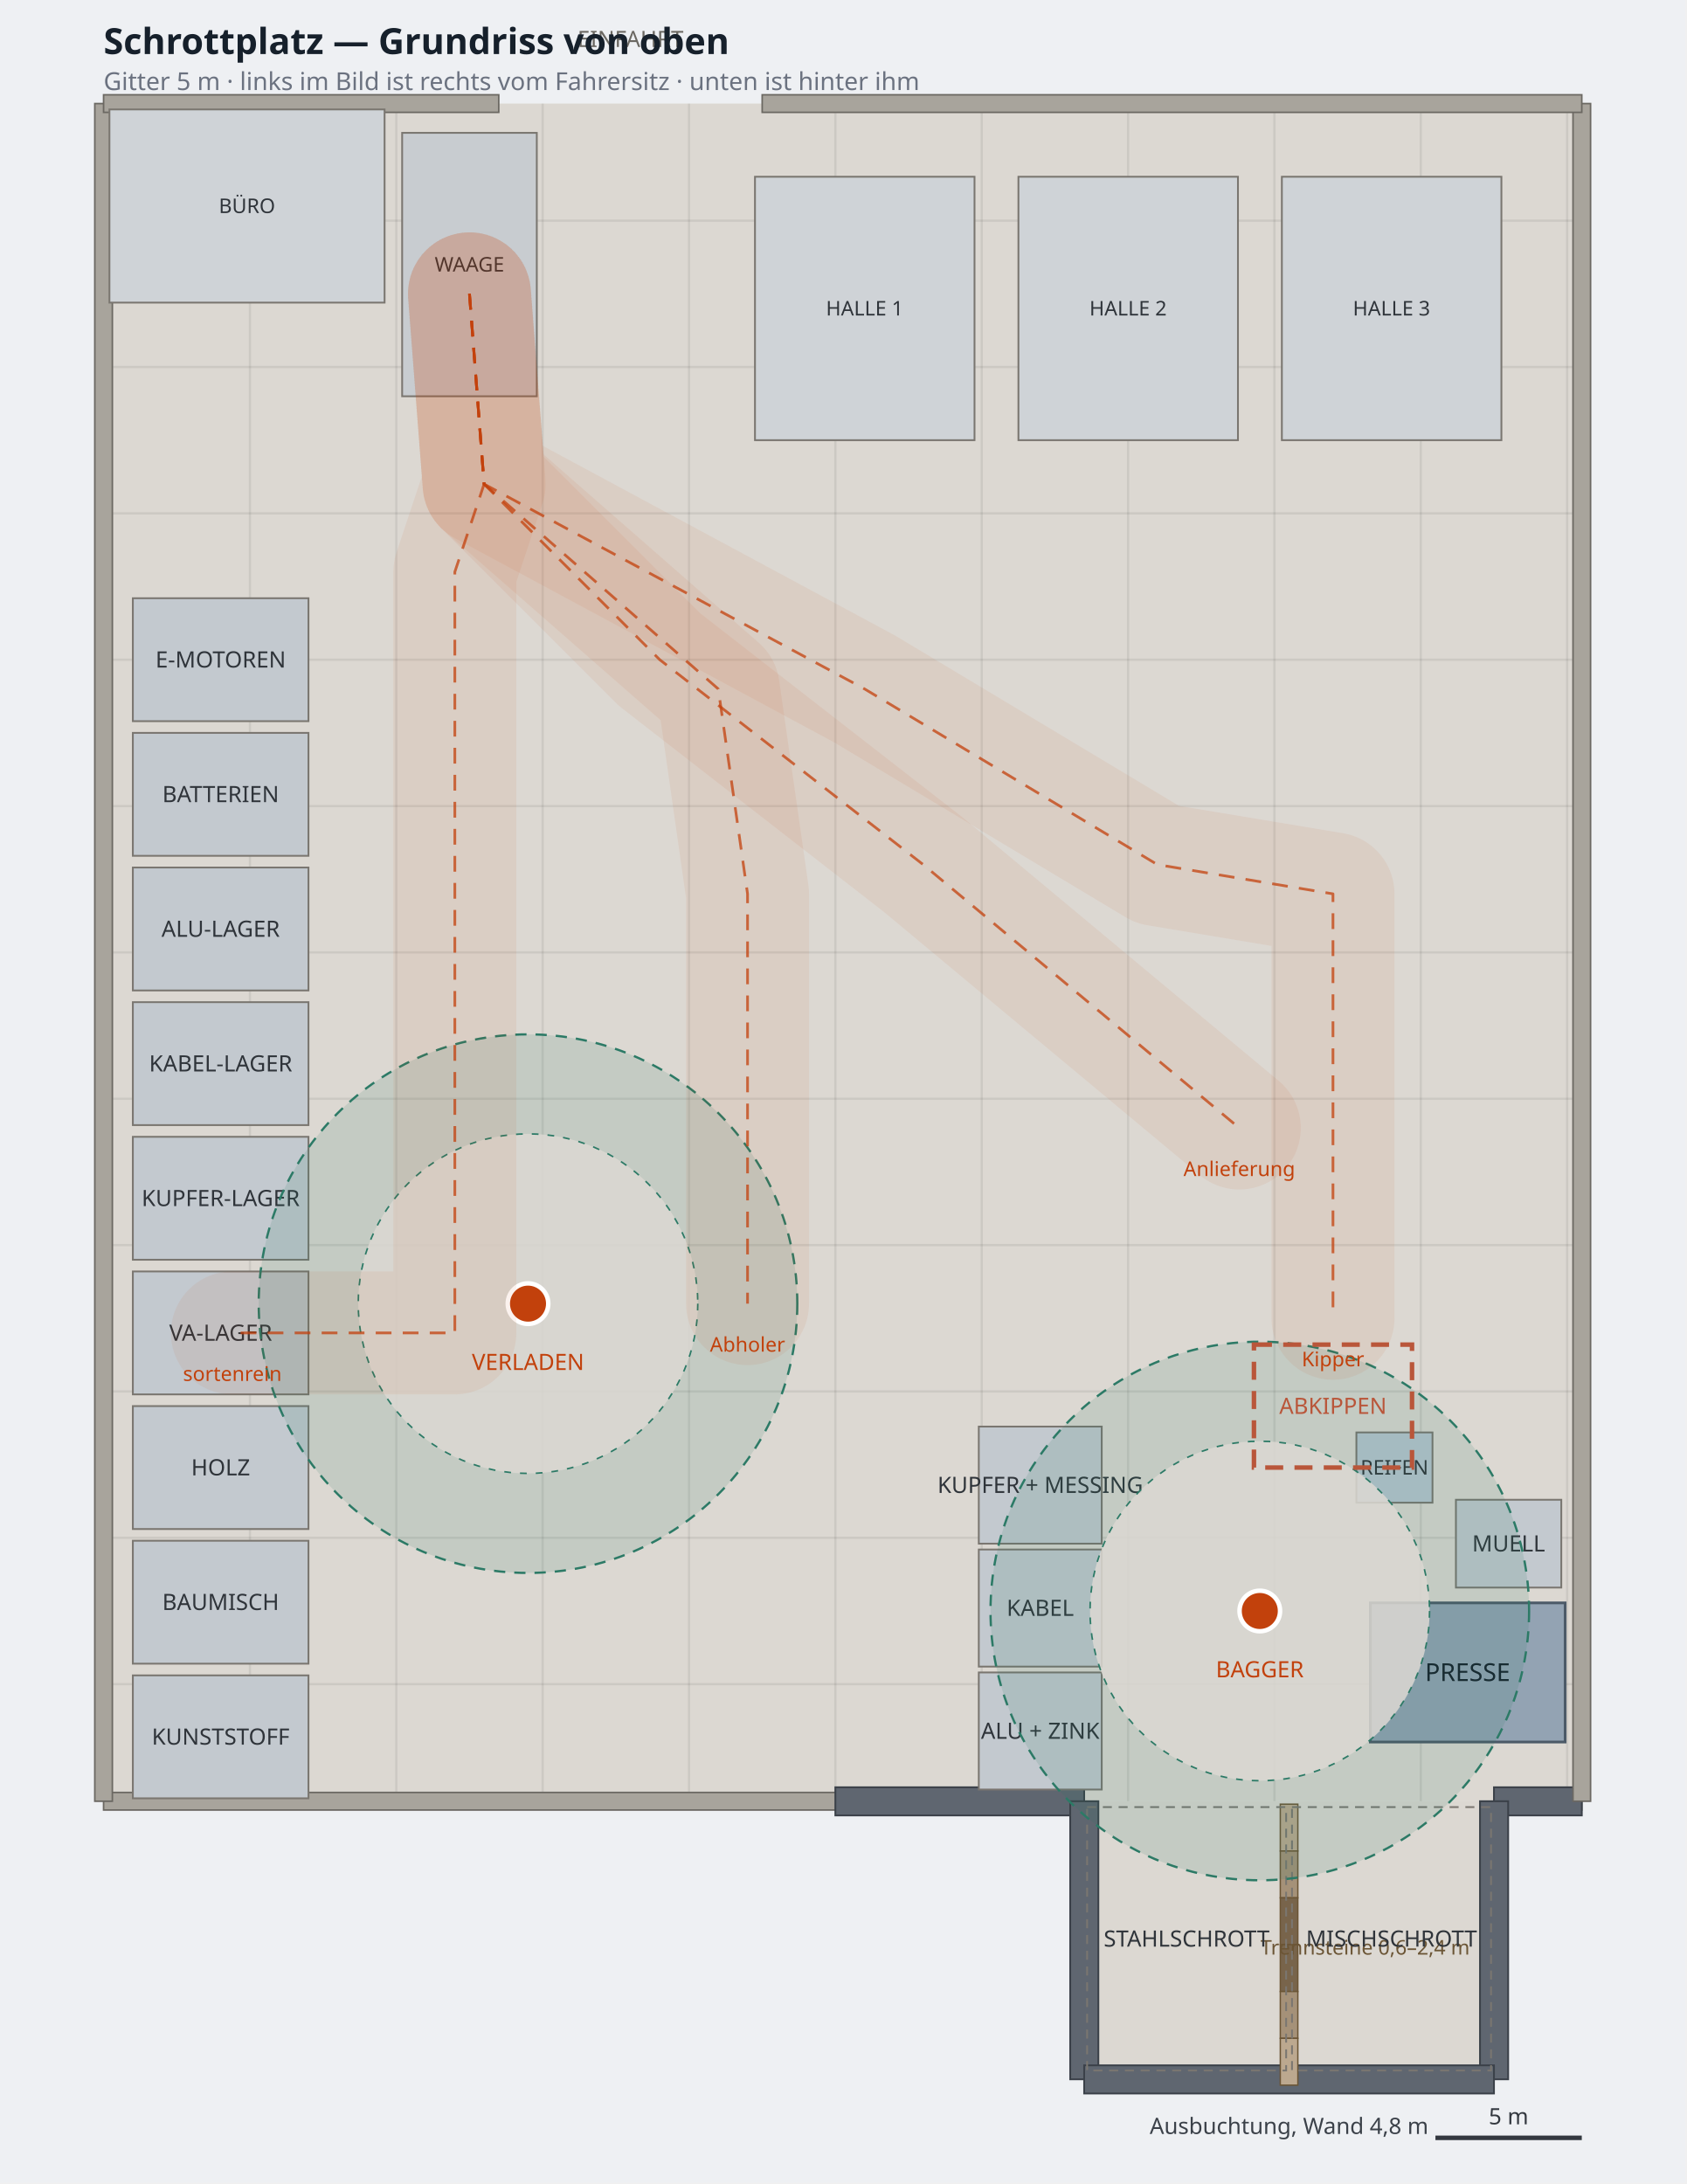
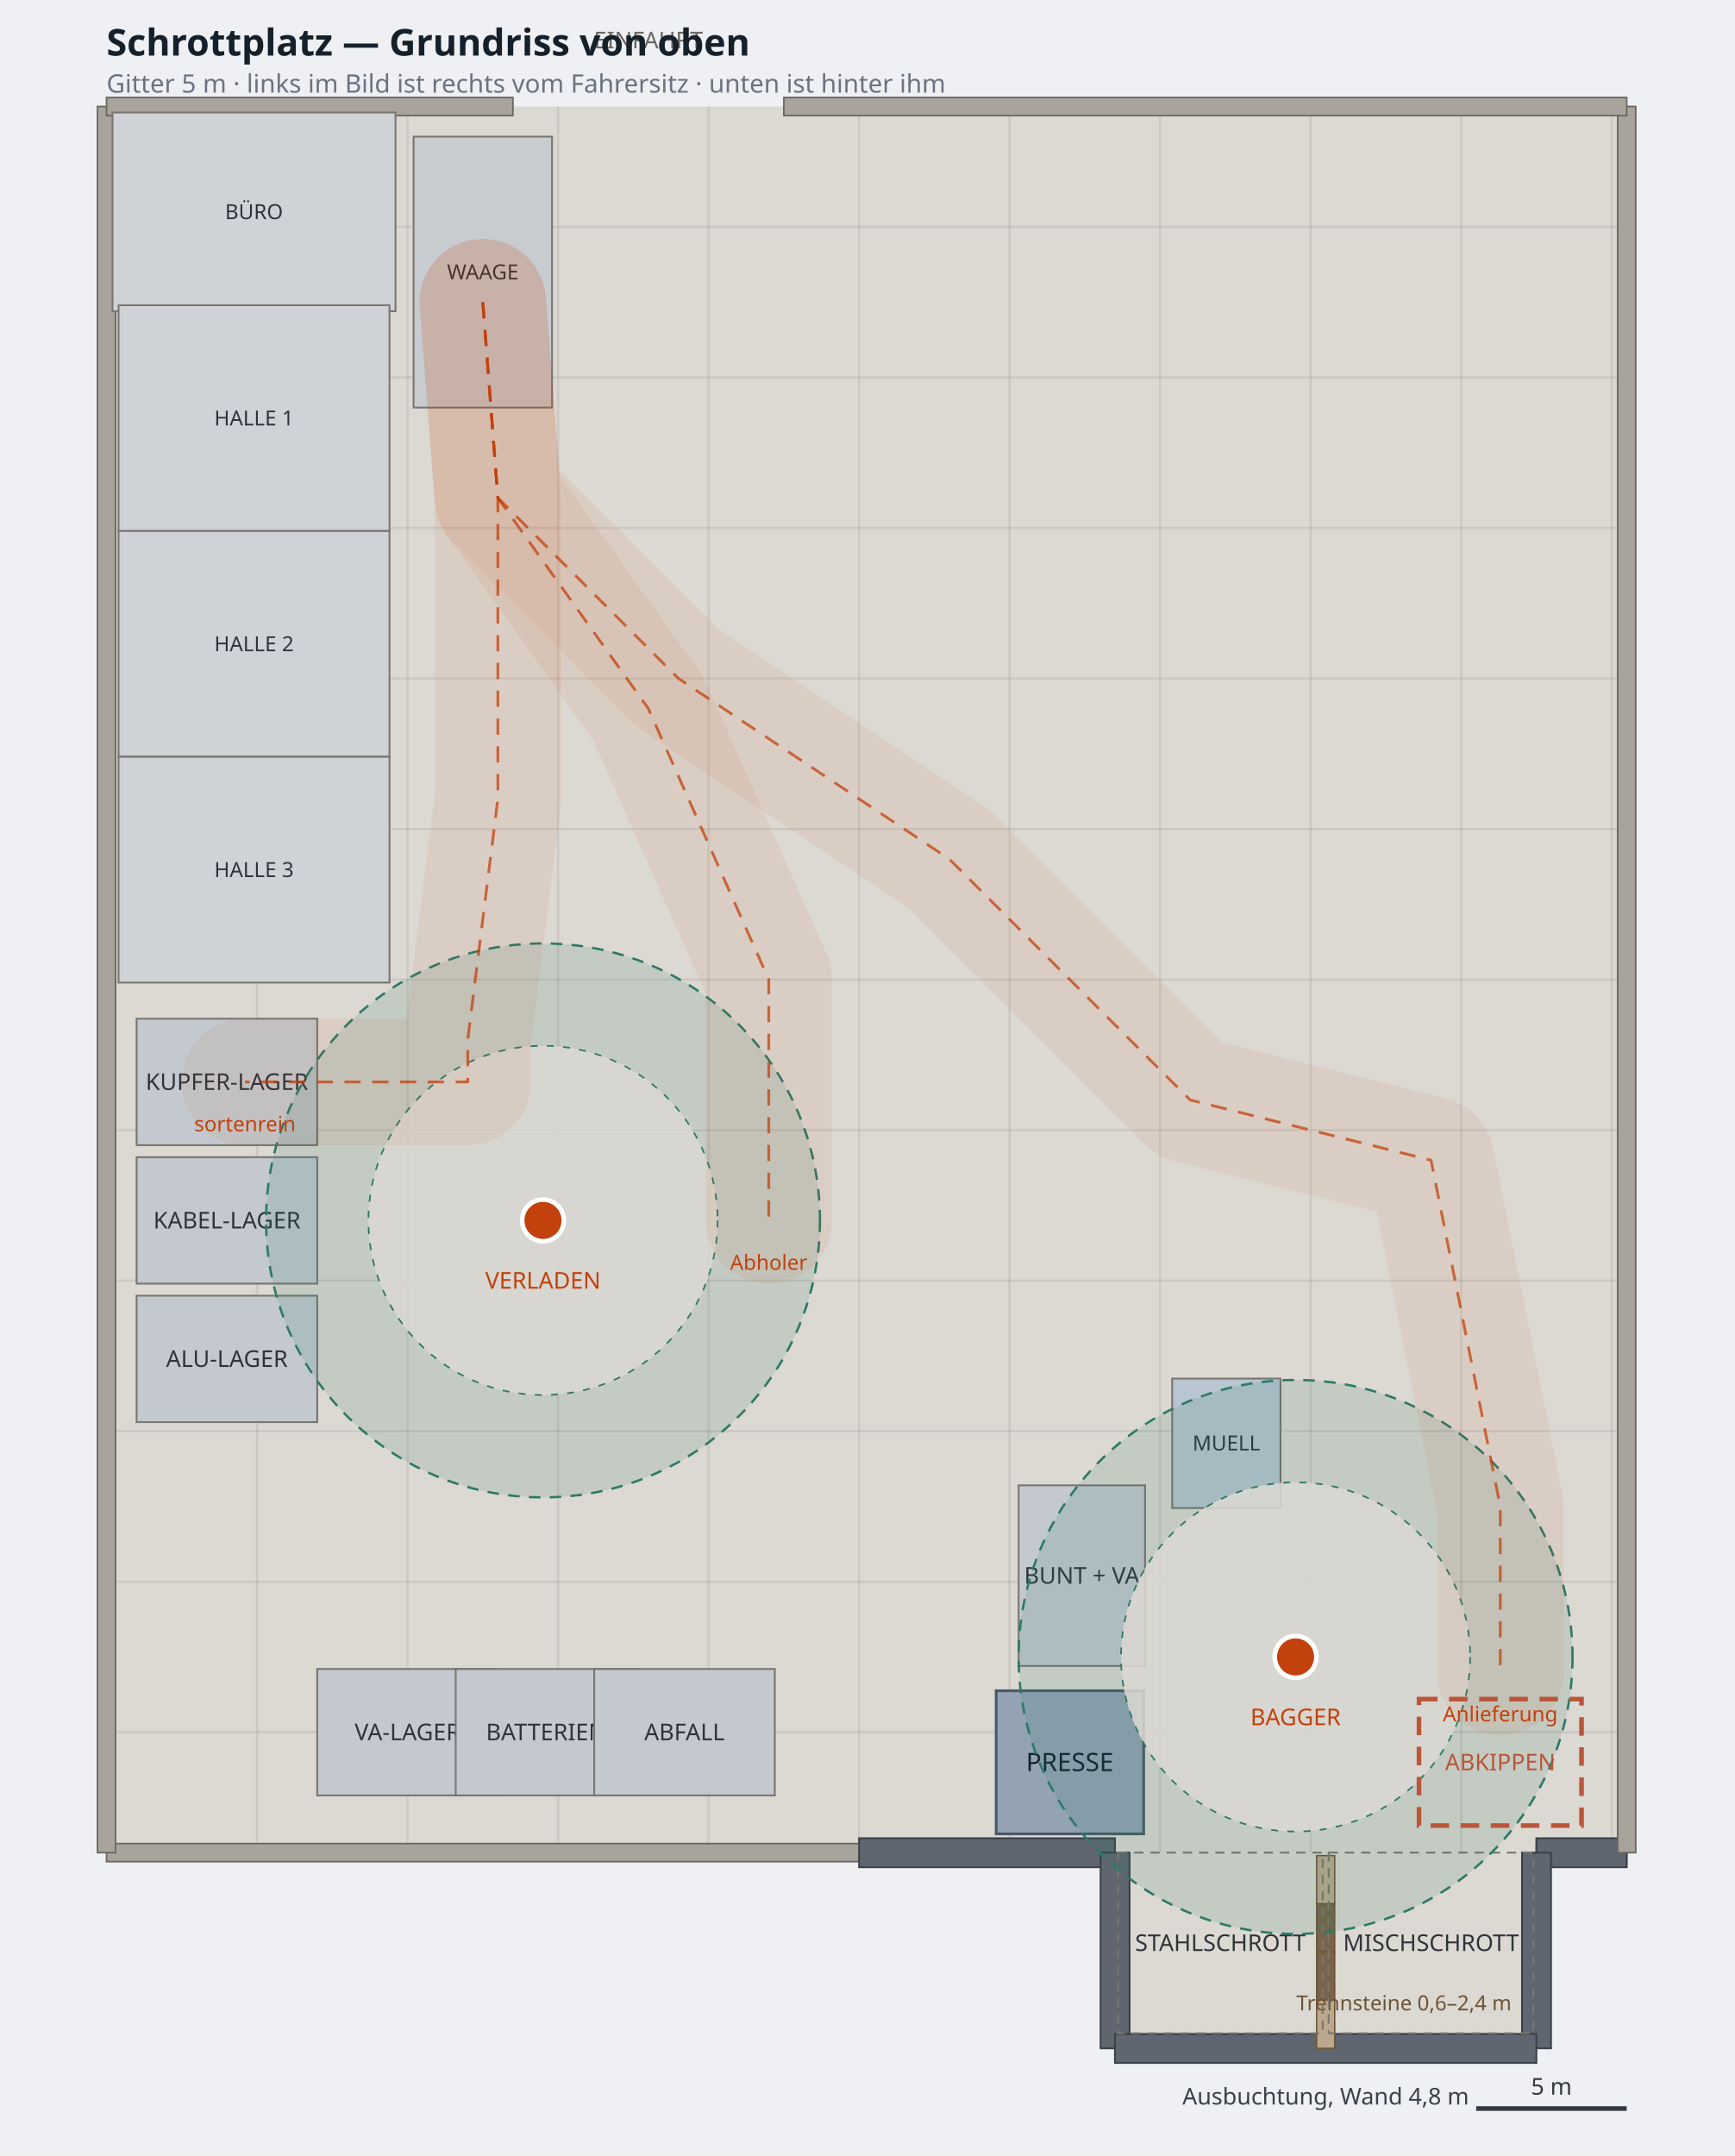
- <svg xmlns="http://www.w3.org/2000/svg" width="749" height="970" viewBox="0 0 749 970">
-   <rect width="748.5" height="969.5" fill="#eef0f3" />
+ <svg xmlns="http://www.w3.org/2000/svg" width="749" height="931" viewBox="0 0 749 931">
+   <rect width="748.5" height="930.5" fill="#eef0f3" />
  <rect x="46" y="46" width="656.5" height="754" fill="#dcd8d2" />
-   <rect x="481.5" y="800" width="182" height="123.5" fill="#dcd8d2" />
+   <rect x="481.5" y="800" width="182" height="84.5" fill="#dcd8d2" />
  <line x1="46" y1="46" x2="46" y2="800" stroke="#00000012" />
  <line x1="111" y1="46" x2="111" y2="800" stroke="#00000012" />
  <line x1="176" y1="46" x2="176" y2="800" stroke="#00000012" />
  <line x1="241" y1="46" x2="241" y2="800" stroke="#00000012" />
  <line x1="306" y1="46" x2="306" y2="800" stroke="#00000012" />
  <line x1="371" y1="46" x2="371" y2="800" stroke="#00000012" />
  <line x1="436" y1="46" x2="436" y2="800" stroke="#00000012" />
  <line x1="501" y1="46" x2="501" y2="800" stroke="#00000012" />
  <line x1="566" y1="46" x2="566" y2="800" stroke="#00000012" />
  <line x1="631" y1="46" x2="631" y2="800" stroke="#00000012" />
  <line x1="696" y1="46" x2="696" y2="800" stroke="#00000012" />
  <line x1="46" y1="748" x2="702.5" y2="748" stroke="#00000012" />
  <line x1="46" y1="683" x2="702.5" y2="683" stroke="#00000012" />
  <line x1="46" y1="618" x2="702.5" y2="618" stroke="#00000012" />
  <line x1="46" y1="553" x2="702.5" y2="553" stroke="#00000012" />
  <line x1="46" y1="488" x2="702.5" y2="488" stroke="#00000012" />
  <line x1="46" y1="423" x2="702.5" y2="423" stroke="#00000012" />
  <line x1="46" y1="358" x2="702.5" y2="358" stroke="#00000012" />
  <line x1="46" y1="293" x2="702.5" y2="293" stroke="#00000012" />
  <line x1="46" y1="228" x2="702.5" y2="228" stroke="#00000012" />
  <line x1="46" y1="163" x2="702.5" y2="163" stroke="#00000012" />
  <line x1="46" y1="98" x2="702.5" y2="98" stroke="#00000012" />
  <rect x="46.0" y="796.1" width="435.5" height="7.8" fill="#a8a49c" stroke="#6b6862" stroke-width="0.7" />
  <rect x="663.5" y="796.1" width="39.0" height="7.8" fill="#a8a49c" stroke="#6b6862" stroke-width="0.7" />
  <rect x="371.0" y="793.8" width="110.5" height="12.5" fill="#5f6670" stroke="#3b4149" stroke-width="0.8" />
  <rect x="663.5" y="793.8" width="39.0" height="12.5" fill="#5f6670" stroke="#3b4149" stroke-width="0.8" />
-   <rect x="475.3" y="800.0" width="12.5" height="123.5" fill="#5f6670" stroke="#3b4149" stroke-width="0.8" />
-   <rect x="657.3" y="800.0" width="12.5" height="123.5" fill="#5f6670" stroke="#3b4149" stroke-width="0.8" />
-   <rect x="481.5" y="917.3" width="182.0" height="12.5" fill="#5f6670" stroke="#3b4149" stroke-width="0.8" />
-   <text x="572.5" y="944.3" fill="#3b4149" font-size="10" text-anchor="middle" dominant-baseline="middle" font-family="system-ui,sans-serif">Ausbuchtung, Wand 4,8 m</text>
+   <rect x="475.3" y="800.0" width="12.5" height="84.5" fill="#5f6670" stroke="#3b4149" stroke-width="0.8" />
+   <rect x="657.3" y="800.0" width="12.5" height="84.5" fill="#5f6670" stroke="#3b4149" stroke-width="0.8" />
+   <rect x="481.5" y="878.3" width="182.0" height="12.5" fill="#5f6670" stroke="#3b4149" stroke-width="0.8" />
+   <text x="572.5" y="905.3" fill="#3b4149" font-size="10" text-anchor="middle" dominant-baseline="middle" font-family="system-ui,sans-serif">Ausbuchtung, Wand 4,8 m</text>
  <rect x="568.6" y="801.3" width="7.8" height="20.8" fill="rgb(188,168,143)" stroke="#6b5535" stroke-width="0.6" />
-   <rect x="568.6" y="822.1" width="7.8" height="20.8" fill="rgb(165,145,120)" stroke="#6b5535" stroke-width="0.6" />
+   <rect x="568.6" y="822.1" width="7.8" height="20.8" fill="rgb(120,100,75)" stroke="#6b5535" stroke-width="0.6" />
  <rect x="568.6" y="842.9" width="7.8" height="20.8" fill="rgb(120,100,75)" stroke="#6b5535" stroke-width="0.6" />
-   <rect x="568.6" y="863.7" width="7.8" height="20.8" fill="rgb(120,100,75)" stroke="#6b5535" stroke-width="0.6" />
-   <rect x="568.6" y="884.5" width="7.8" height="20.8" fill="rgb(165,145,120)" stroke="#6b5535" stroke-width="0.6" />
-   <rect x="568.6" y="905.3" width="7.8" height="20.8" fill="rgb(188,168,143)" stroke="#6b5535" stroke-width="0.6" />
+   <rect x="568.6" y="863.7" width="7.8" height="20.8" fill="rgb(188,168,143)" stroke="#6b5535" stroke-width="0.6" />
  <text x="606.3" y="865.0" fill="#6b5535" font-size="9" text-anchor="middle" dominant-baseline="middle" font-family="system-ui,sans-serif">Trennsteine 0,6–2,4 m</text>
  <rect x="42.1" y="46.0" width="7.8" height="754.0" fill="#a8a49c" stroke="#6b6862" stroke-width="0.7" />
  <rect x="698.6" y="46.0" width="7.8" height="754.0" fill="#a8a49c" stroke="#6b6862" stroke-width="0.7" />
  <rect x="46.0" y="42.1" width="175.5" height="7.8" fill="#a8a49c" stroke="#6b6862" stroke-width="0.7" />
  <rect x="338.5" y="42.1" width="364.0" height="7.8" fill="#a8a49c" stroke="#6b6862" stroke-width="0.7" />
  <text x="280.0" y="17.4" fill="#6b6862" font-size="10" text-anchor="middle" dominant-baseline="middle" font-family="system-ui,sans-serif">EINFAHRT</text>
-   <rect x="573.8" y="802.6" width="88.4" height="117.0" fill="none" stroke="#7a7670" stroke-width="0.8" stroke-dasharray="4 3" />
-   <text x="618.0" y="861.1" fill="#2f343a" font-size="10" text-anchor="middle" dominant-baseline="middle" font-family="system-ui,sans-serif">MISCHSCHROTT</text>
-   <rect x="482.8" y="802.6" width="88.4" height="117.0" fill="none" stroke="#7a7670" stroke-width="0.8" stroke-dasharray="4 3" />
-   <text x="527.0" y="861.1" fill="#2f343a" font-size="10" text-anchor="middle" dominant-baseline="middle" font-family="system-ui,sans-serif">STAHLSCHROTT</text>
-   <rect x="434.7" y="742.8" width="54.6" height="52.0" fill="#c3c9cf" stroke="#7a7670" stroke-width="0.8" />
-   <text x="462.0" y="768.8" fill="#2f343a" font-size="10" text-anchor="middle" dominant-baseline="middle" font-family="system-ui,sans-serif">ALU + ZINK</text>
-   <rect x="434.7" y="688.2" width="54.6" height="52.0" fill="#c3c9cf" stroke="#7a7670" stroke-width="0.8" />
-   <text x="462.0" y="714.2" fill="#2f343a" font-size="10" text-anchor="middle" dominant-baseline="middle" font-family="system-ui,sans-serif">KABEL</text>
-   <rect x="434.7" y="633.6" width="54.6" height="52.0" fill="#c3c9cf" stroke="#7a7670" stroke-width="0.8" />
-   <text x="462.0" y="659.6" fill="#2f343a" font-size="10" text-anchor="middle" dominant-baseline="middle" font-family="system-ui,sans-serif">KUPFER + MESSING</text>
-   <rect x="646.6" y="666.1" width="46.8" height="39.0" fill="#c3c9cf" stroke="#7a7670" stroke-width="0.8" />
-   <text x="670.0" y="685.6" fill="#2f343a" font-size="10" text-anchor="middle" dominant-baseline="middle" font-family="system-ui,sans-serif">MUELL</text>
-   <rect x="602.4" y="636.2" width="33.8" height="31.2" fill="#b9c5d0" stroke="#7a7670" stroke-width="0.8" />
-   <text x="619.3" y="651.8" fill="#2f343a" font-size="9" text-anchor="middle" dominant-baseline="middle" font-family="system-ui,sans-serif">REIFEN</text>
-   <rect x="59.0" y="265.7" width="78.0" height="54.6" fill="#c3c9cf" stroke="#7a7670" stroke-width="0.8" />
-   <text x="98.0" y="293.0" fill="#2f343a" font-size="10" text-anchor="middle" dominant-baseline="middle" font-family="system-ui,sans-serif">E-MOTOREN</text>
-   <rect x="59.0" y="325.5" width="78.0" height="54.6" fill="#c3c9cf" stroke="#7a7670" stroke-width="0.8" />
-   <text x="98.0" y="352.8" fill="#2f343a" font-size="10" text-anchor="middle" dominant-baseline="middle" font-family="system-ui,sans-serif">BATTERIEN</text>
-   <rect x="59.0" y="385.3" width="78.0" height="54.6" fill="#c3c9cf" stroke="#7a7670" stroke-width="0.8" />
-   <text x="98.0" y="412.6" fill="#2f343a" font-size="10" text-anchor="middle" dominant-baseline="middle" font-family="system-ui,sans-serif">ALU-LAGER</text>
-   <rect x="59.0" y="445.1" width="78.0" height="54.6" fill="#c3c9cf" stroke="#7a7670" stroke-width="0.8" />
-   <text x="98.0" y="472.4" fill="#2f343a" font-size="10" text-anchor="middle" dominant-baseline="middle" font-family="system-ui,sans-serif">KABEL-LAGER</text>
-   <rect x="59.0" y="504.9" width="78.0" height="54.6" fill="#c3c9cf" stroke="#7a7670" stroke-width="0.8" />
-   <text x="98.0" y="532.2" fill="#2f343a" font-size="10" text-anchor="middle" dominant-baseline="middle" font-family="system-ui,sans-serif">KUPFER-LAGER</text>
-   <rect x="59.0" y="564.7" width="78.0" height="54.6" fill="#c3c9cf" stroke="#7a7670" stroke-width="0.8" />
-   <text x="98.0" y="592.0" fill="#2f343a" font-size="10" text-anchor="middle" dominant-baseline="middle" font-family="system-ui,sans-serif">VA-LAGER</text>
-   <rect x="59.0" y="624.5" width="78.0" height="54.6" fill="#c3c9cf" stroke="#7a7670" stroke-width="0.8" />
-   <text x="98.0" y="651.8" fill="#2f343a" font-size="10" text-anchor="middle" dominant-baseline="middle" font-family="system-ui,sans-serif">HOLZ</text>
-   <rect x="59.0" y="684.3" width="78.0" height="54.6" fill="#c3c9cf" stroke="#7a7670" stroke-width="0.8" />
-   <text x="98.0" y="711.6" fill="#2f343a" font-size="10" text-anchor="middle" dominant-baseline="middle" font-family="system-ui,sans-serif">BAUMISCH</text>
-   <rect x="59.0" y="744.1" width="78.0" height="54.6" fill="#c3c9cf" stroke="#7a7670" stroke-width="0.8" />
-   <text x="98.0" y="771.4" fill="#2f343a" font-size="10" text-anchor="middle" dominant-baseline="middle" font-family="system-ui,sans-serif">KUNSTSTOFF</text>
-   <rect x="608.6" y="711.9" width="86.5" height="61.8" fill="#93a3b3" stroke="#4c5a68" stroke-width="1.2" />
-   <text x="651.8" y="742.8" fill="#16202b" font-size="11" text-anchor="middle" dominant-baseline="middle" font-family="system-ui,sans-serif">PRESSE</text>
+   <rect x="573.8" y="800.0" width="88.4" height="78.0" fill="none" stroke="#7a7670" stroke-width="0.8" stroke-dasharray="4 3" />
+   <text x="618.0" y="839.0" fill="#2f343a" font-size="10" text-anchor="middle" dominant-baseline="middle" font-family="system-ui,sans-serif">MISCHSCHROTT</text>
+   <rect x="482.8" y="800.0" width="88.4" height="78.0" fill="none" stroke="#7a7670" stroke-width="0.8" stroke-dasharray="4 3" />
+   <text x="527.0" y="839.0" fill="#2f343a" font-size="10" text-anchor="middle" dominant-baseline="middle" font-family="system-ui,sans-serif">STAHLSCHROTT</text>
+   <rect x="439.9" y="641.4" width="54.6" height="78.0" fill="#c3c9cf" stroke="#7a7670" stroke-width="0.8" />
+   <text x="467.2" y="680.4" fill="#2f343a" font-size="10" text-anchor="middle" dominant-baseline="middle" font-family="system-ui,sans-serif">BUNT + VA</text>
+   <rect x="506.2" y="595.3" width="46.8" height="55.9" fill="#b9c5d0" stroke="#7a7670" stroke-width="0.8" />
+   <text x="529.6" y="623.2" fill="#2f343a" font-size="9" text-anchor="middle" dominant-baseline="middle" font-family="system-ui,sans-serif">MUELL</text>
+   <rect x="59.0" y="439.9" width="78.0" height="54.6" fill="#c3c9cf" stroke="#7a7670" stroke-width="0.8" />
+   <text x="98.0" y="467.2" fill="#2f343a" font-size="10" text-anchor="middle" dominant-baseline="middle" font-family="system-ui,sans-serif">KUPFER-LAGER</text>
+   <rect x="59.0" y="499.7" width="78.0" height="54.6" fill="#c3c9cf" stroke="#7a7670" stroke-width="0.8" />
+   <text x="98.0" y="527.0" fill="#2f343a" font-size="10" text-anchor="middle" dominant-baseline="middle" font-family="system-ui,sans-serif">KABEL-LAGER</text>
+   <rect x="59.0" y="559.5" width="78.0" height="54.6" fill="#c3c9cf" stroke="#7a7670" stroke-width="0.8" />
+   <text x="98.0" y="586.8" fill="#2f343a" font-size="10" text-anchor="middle" dominant-baseline="middle" font-family="system-ui,sans-serif">ALU-LAGER</text>
+   <rect x="137.0" y="720.7" width="78.0" height="54.6" fill="#c3c9cf" stroke="#7a7670" stroke-width="0.8" />
+   <text x="176.0" y="748.0" fill="#2f343a" font-size="10" text-anchor="middle" dominant-baseline="middle" font-family="system-ui,sans-serif">VA-LAGER</text>
+   <rect x="196.8" y="720.7" width="78.0" height="54.6" fill="#c3c9cf" stroke="#7a7670" stroke-width="0.8" />
+   <text x="235.8" y="748.0" fill="#2f343a" font-size="10" text-anchor="middle" dominant-baseline="middle" font-family="system-ui,sans-serif">BATTERIEN</text>
+   <rect x="256.6" y="720.7" width="78.0" height="54.6" fill="#c3c9cf" stroke="#7a7670" stroke-width="0.8" />
+   <text x="295.6" y="748.0" fill="#2f343a" font-size="10" text-anchor="middle" dominant-baseline="middle" font-family="system-ui,sans-serif">ABFALL</text>
+   <rect x="430.2" y="730.1" width="63.7" height="61.8" fill="#93a3b3" stroke="#4c5a68" stroke-width="1.2" />
+   <text x="462.0" y="761.0" fill="#16202b" font-size="11" text-anchor="middle" dominant-baseline="middle" font-family="system-ui,sans-serif">PRESSE</text>
  <circle cx="559.5" cy="715.5" r="119.6" fill="#2c7a6622" stroke="#2c7a66" stroke-width="1" stroke-dasharray="5 4" />
  <circle cx="559.5" cy="715.5" r="75.4" fill="#dcd8d2" fill-opacity="0.85" stroke="#2c7a66" stroke-width="0.7" stroke-dasharray="3 4" />
  <circle cx="559.5" cy="715.5" r="9" fill="#c2410c" stroke="#fff" stroke-width="2" />
  <text x="559.5" y="741.5" fill="#c2410c" font-size="10" text-anchor="middle" dominant-baseline="middle" font-family="system-ui,sans-serif">BAGGER</text>
-   <circle cx="234.5" cy="579" r="119.6" fill="#2c7a6622" stroke="#2c7a66" stroke-width="1" stroke-dasharray="5 4" />
-   <circle cx="234.5" cy="579" r="75.4" fill="#dcd8d2" fill-opacity="0.85" stroke="#2c7a66" stroke-width="0.7" stroke-dasharray="3 4" />
-   <circle cx="234.5" cy="579" r="9" fill="#c2410c" stroke="#fff" stroke-width="2" />
-   <text x="234.5" y="605.0" fill="#c2410c" font-size="10" text-anchor="middle" dominant-baseline="middle" font-family="system-ui,sans-serif">VERLADEN</text>
+   <circle cx="234.5" cy="527" r="119.6" fill="#2c7a6622" stroke="#2c7a66" stroke-width="1" stroke-dasharray="5 4" />
+   <circle cx="234.5" cy="527" r="75.4" fill="#dcd8d2" fill-opacity="0.85" stroke="#2c7a66" stroke-width="0.7" stroke-dasharray="3 4" />
+   <circle cx="234.5" cy="527" r="9" fill="#c2410c" stroke="#fff" stroke-width="2" />
+   <text x="234.5" y="553.0" fill="#c2410c" font-size="10" text-anchor="middle" dominant-baseline="middle" font-family="system-ui,sans-serif">VERLADEN</text>
  <rect x="178.6" y="59.0" width="59.8" height="117.0" fill="#c8ccd0" stroke="#7a7670" stroke-width="0.8" />
  <text x="208.5" y="117.5" fill="#2f343a" font-size="9" text-anchor="middle" dominant-baseline="middle" font-family="system-ui,sans-serif">WAAGE</text>
  <rect x="48.6" y="48.6" width="122.2" height="85.8" fill="#cfd3d7" stroke="#7a7670" stroke-width="0.8" />
  <text x="109.7" y="91.5" fill="#2f343a" font-size="9" text-anchor="middle" dominant-baseline="middle" font-family="system-ui,sans-serif">BÜRO</text>
-   <rect x="335.3" y="78.5" width="97.5" height="117.0" fill="#cfd3d7" stroke="#7a7670" stroke-width="0.8" />
-   <text x="384.0" y="137.0" fill="#2f343a" font-size="9" text-anchor="middle" dominant-baseline="middle" font-family="system-ui,sans-serif">HALLE 1</text>
-   <rect x="452.3" y="78.5" width="97.5" height="117.0" fill="#cfd3d7" stroke="#7a7670" stroke-width="0.8" />
-   <text x="501.0" y="137.0" fill="#2f343a" font-size="9" text-anchor="middle" dominant-baseline="middle" font-family="system-ui,sans-serif">HALLE 2</text>
-   <rect x="569.3" y="78.5" width="97.5" height="117.0" fill="#cfd3d7" stroke="#7a7670" stroke-width="0.8" />
-   <text x="618.0" y="137.0" fill="#2f343a" font-size="9" text-anchor="middle" dominant-baseline="middle" font-family="system-ui,sans-serif">HALLE 3</text>
+   <rect x="51.2" y="131.8" width="117.0" height="97.5" fill="#cfd3d7" stroke="#7a7670" stroke-width="0.8" />
+   <text x="109.7" y="180.6" fill="#2f343a" font-size="9" text-anchor="middle" dominant-baseline="middle" font-family="system-ui,sans-serif">HALLE 1</text>
+   <rect x="51.2" y="229.3" width="117.0" height="97.5" fill="#cfd3d7" stroke="#7a7670" stroke-width="0.8" />
+   <text x="109.7" y="278.1" fill="#2f343a" font-size="9" text-anchor="middle" dominant-baseline="middle" font-family="system-ui,sans-serif">HALLE 2</text>
+   <rect x="51.2" y="326.8" width="117.0" height="97.5" fill="#cfd3d7" stroke="#7a7670" stroke-width="0.8" />
+   <text x="109.7" y="375.6" fill="#2f343a" font-size="9" text-anchor="middle" dominant-baseline="middle" font-family="system-ui,sans-serif">HALLE 3</text>
  <text x="46" y="24" fill="#16202b" font-size="16" font-weight="600" font-family="system-ui,sans-serif">Schrottplatz — Grundriss von oben</text>
  <text x="46" y="40" fill="#6b7280" font-size="11" font-family="system-ui,sans-serif">Gitter 5 m · links im Bild ist rechts vom Fahrersitz · unten ist hinter ihm</text>
-   <line x1="637.5" y1="949.5" x2="702.5" y2="949.5" stroke="#33383f" stroke-width="2" />
-   <text x="670" y="943.5" fill="#33383f" font-size="10" text-anchor="middle" font-family="system-ui,sans-serif">5 m</text>
-   <polyline points="208.5,130.5 215.0,215.0 293.0,293.0 410.0,384.0 550.4,501.0" fill="none" stroke="#c2410c" stroke-width="54.6" stroke-opacity="0.07" stroke-linejoin="round" stroke-linecap="round" />
-   <polyline points="208.5,130.5 215.0,215.0 293.0,293.0 410.0,384.0 550.4,501.0" fill="none" stroke="#c2410c" stroke-width="1.2" stroke-dasharray="7 5" stroke-opacity="0.75" stroke-linejoin="round" />
-   <text x="550.4" y="519.2" fill="#c2410c" font-size="9" text-anchor="middle" dominant-baseline="middle" font-family="system-ui,sans-serif">Anlieferung</text>
-   <polyline points="208.5,130.5 215.0,215.0 384.0,306.0 514.0,384.0 592.0,397.0 592.0,585.5" fill="none" stroke="#c2410c" stroke-width="54.6" stroke-opacity="0.07" stroke-linejoin="round" stroke-linecap="round" />
-   <polyline points="208.5,130.5 215.0,215.0 384.0,306.0 514.0,384.0 592.0,397.0 592.0,585.5" fill="none" stroke="#c2410c" stroke-width="1.2" stroke-dasharray="7 5" stroke-opacity="0.75" stroke-linejoin="round" />
-   <text x="592.0" y="603.7" fill="#c2410c" font-size="9" text-anchor="middle" dominant-baseline="middle" font-family="system-ui,sans-serif">Kipper</text>
-   <polyline points="208.5,130.5 215.0,215.0 319.0,306.0 332.0,397.0 332.0,449.0 332.0,579.0" fill="none" stroke="#c2410c" stroke-width="54.6" stroke-opacity="0.07" stroke-linejoin="round" stroke-linecap="round" />
-   <polyline points="208.5,130.5 215.0,215.0 319.0,306.0 332.0,397.0 332.0,449.0 332.0,579.0" fill="none" stroke="#c2410c" stroke-width="1.2" stroke-dasharray="7 5" stroke-opacity="0.75" stroke-linejoin="round" />
-   <text x="332.0" y="597.2" fill="#c2410c" font-size="9" text-anchor="middle" dominant-baseline="middle" font-family="system-ui,sans-serif">Abholer</text>
-   <polyline points="208.5,130.5 215.0,215.0 202.0,254.0 202.0,592.0 103.2,592.0" fill="none" stroke="#c2410c" stroke-width="54.6" stroke-opacity="0.07" stroke-linejoin="round" stroke-linecap="round" />
-   <polyline points="208.5,130.5 215.0,215.0 202.0,254.0 202.0,592.0 103.2,592.0" fill="none" stroke="#c2410c" stroke-width="1.2" stroke-dasharray="7 5" stroke-opacity="0.75" stroke-linejoin="round" />
-   <text x="103.2" y="610.2" fill="#c2410c" font-size="9" text-anchor="middle" dominant-baseline="middle" font-family="system-ui,sans-serif">sortenrein</text>
-   <rect x="556.9" y="597.2" width="70.2" height="54.6" fill="none" stroke="#b9563a" stroke-width="2" stroke-dasharray="8 5" />
-   <text x="592.0" y="624.5" fill="#b9563a" font-size="10" text-anchor="middle" dominant-baseline="middle" font-family="system-ui,sans-serif">ABKIPPEN</text>
+   <line x1="637.5" y1="910.5" x2="702.5" y2="910.5" stroke="#33383f" stroke-width="2" />
+   <text x="670" y="904.5" fill="#33383f" font-size="10" text-anchor="middle" font-family="system-ui,sans-serif">5 m</text>
+   <polyline points="208.5,130.5 215.0,215.0 293.0,293.0 410.0,371.0 514.0,475.0 618.0,501.0 647.9,650.5 647.9,722.0" fill="none" stroke="#c2410c" stroke-width="54.6" stroke-opacity="0.07" stroke-linejoin="round" stroke-linecap="round" />
+   <polyline points="208.5,130.5 215.0,215.0 293.0,293.0 410.0,371.0 514.0,475.0 618.0,501.0 647.9,650.5 647.9,722.0" fill="none" stroke="#c2410c" stroke-width="1.2" stroke-dasharray="7 5" stroke-opacity="0.75" stroke-linejoin="round" />
+   <text x="647.9" y="740.2" fill="#c2410c" font-size="9" text-anchor="middle" dominant-baseline="middle" font-family="system-ui,sans-serif">Anlieferung</text>
+   <polyline points="208.5,130.5 215.0,215.0 280.0,306.0 332.0,423.0 332.0,527.0" fill="none" stroke="#c2410c" stroke-width="54.6" stroke-opacity="0.07" stroke-linejoin="round" stroke-linecap="round" />
+   <polyline points="208.5,130.5 215.0,215.0 280.0,306.0 332.0,423.0 332.0,527.0" fill="none" stroke="#c2410c" stroke-width="1.2" stroke-dasharray="7 5" stroke-opacity="0.75" stroke-linejoin="round" />
+   <text x="332.0" y="545.2" fill="#c2410c" font-size="9" text-anchor="middle" dominant-baseline="middle" font-family="system-ui,sans-serif">Abholer</text>
+   <polyline points="208.5,130.5 215.0,215.0 215.0,345.0 202.0,449.0 202.0,467.2 105.8,467.2" fill="none" stroke="#c2410c" stroke-width="54.6" stroke-opacity="0.07" stroke-linejoin="round" stroke-linecap="round" />
+   <polyline points="208.5,130.5 215.0,215.0 215.0,345.0 202.0,449.0 202.0,467.2 105.8,467.2" fill="none" stroke="#c2410c" stroke-width="1.2" stroke-dasharray="7 5" stroke-opacity="0.75" stroke-linejoin="round" />
+   <text x="105.8" y="485.4" fill="#c2410c" font-size="9" text-anchor="middle" dominant-baseline="middle" font-family="system-ui,sans-serif">sortenrein</text>
+   <rect x="612.8" y="733.7" width="70.2" height="54.6" fill="none" stroke="#b9563a" stroke-width="2" stroke-dasharray="8 5" />
+   <text x="647.9" y="761.0" fill="#b9563a" font-size="10" text-anchor="middle" dominant-baseline="middle" font-family="system-ui,sans-serif">ABKIPPEN</text>
</svg>
